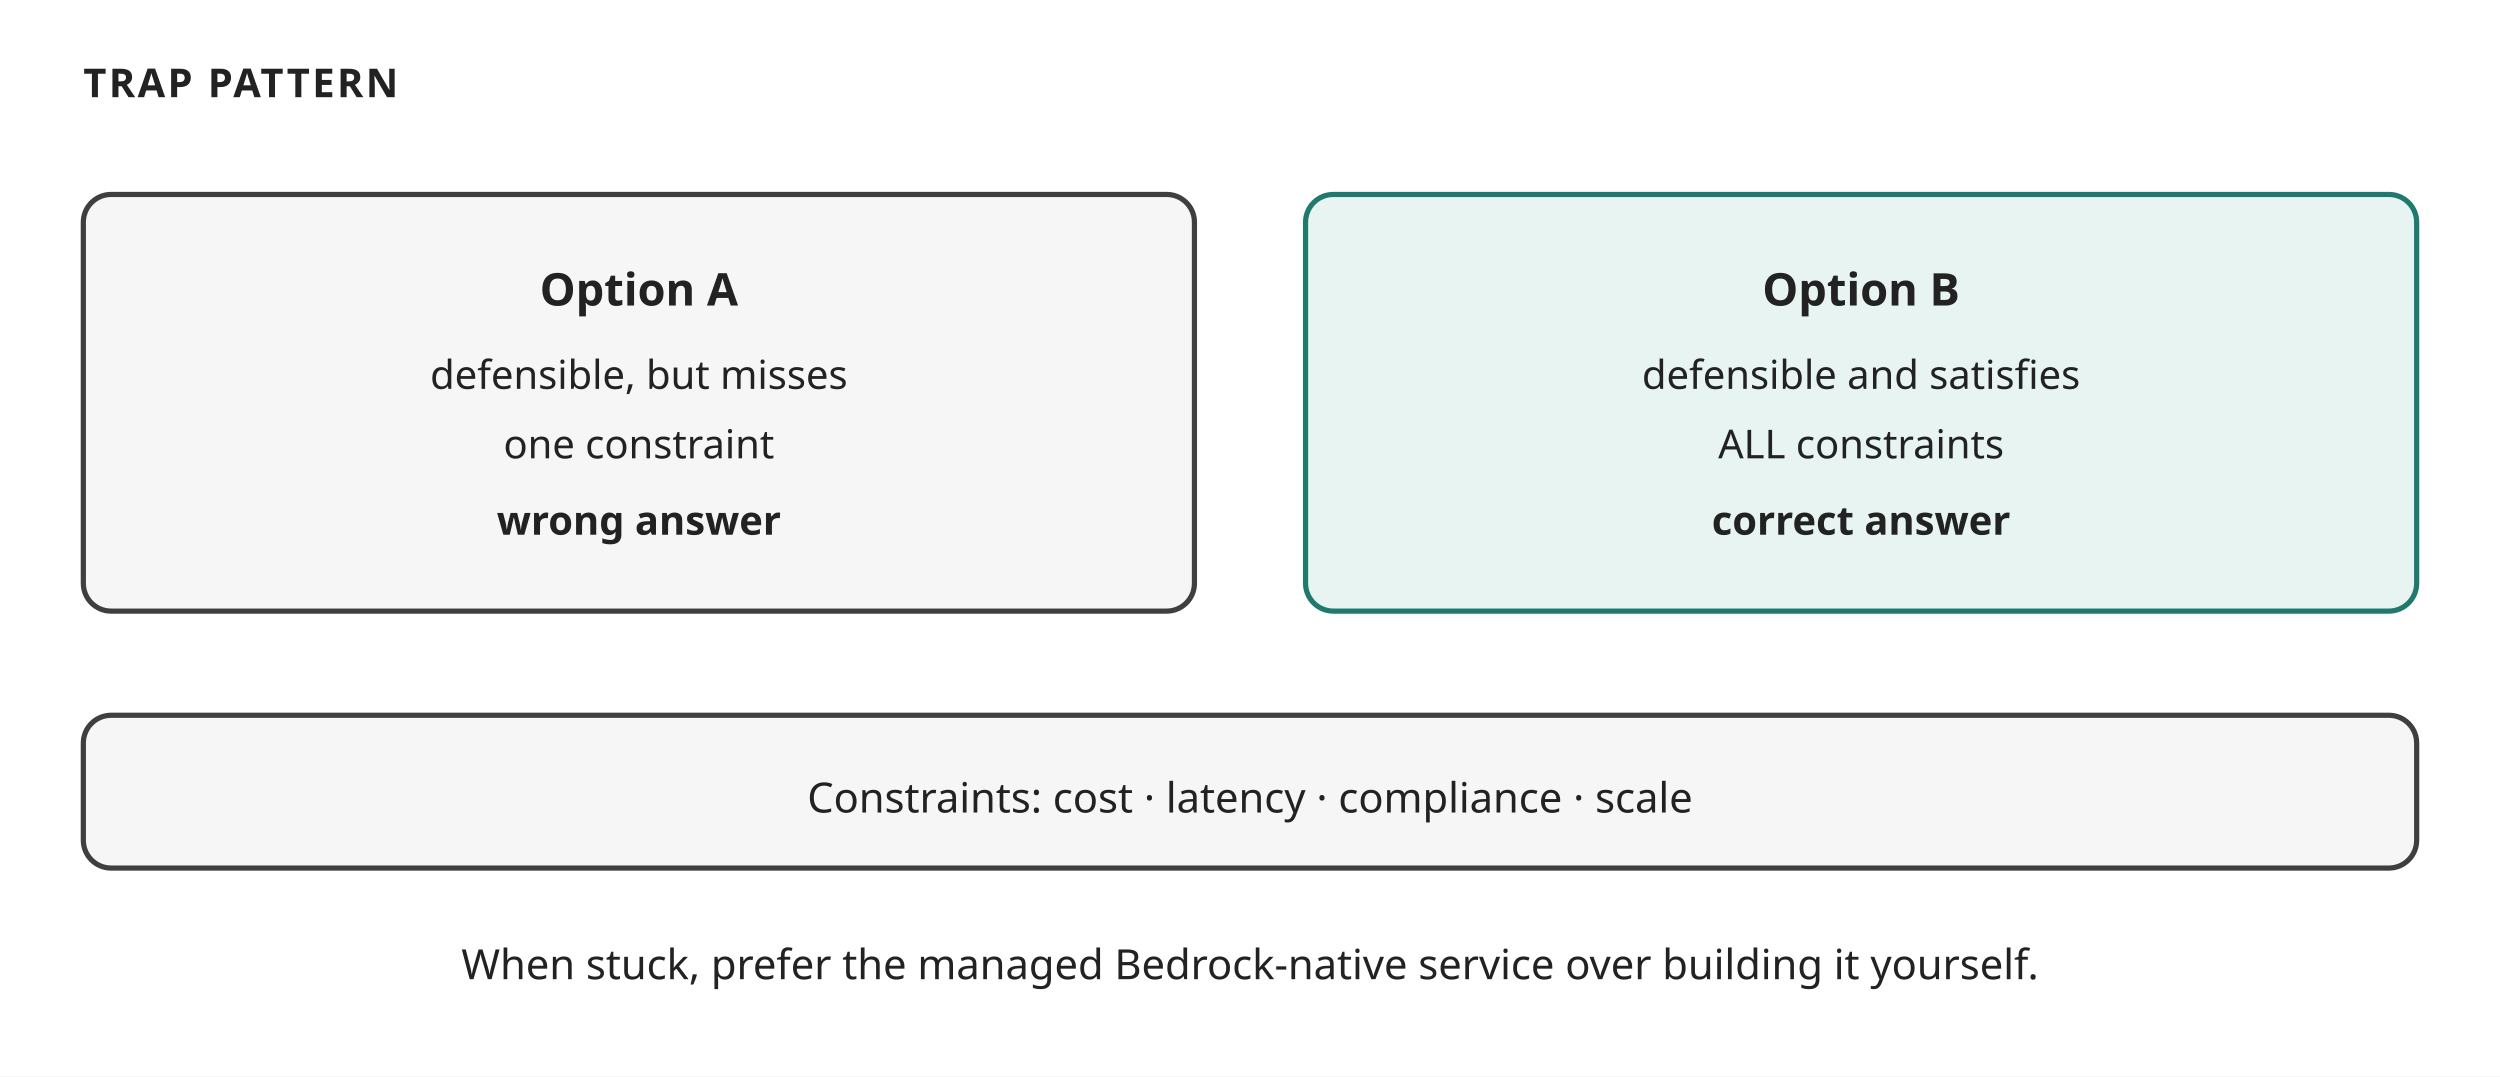
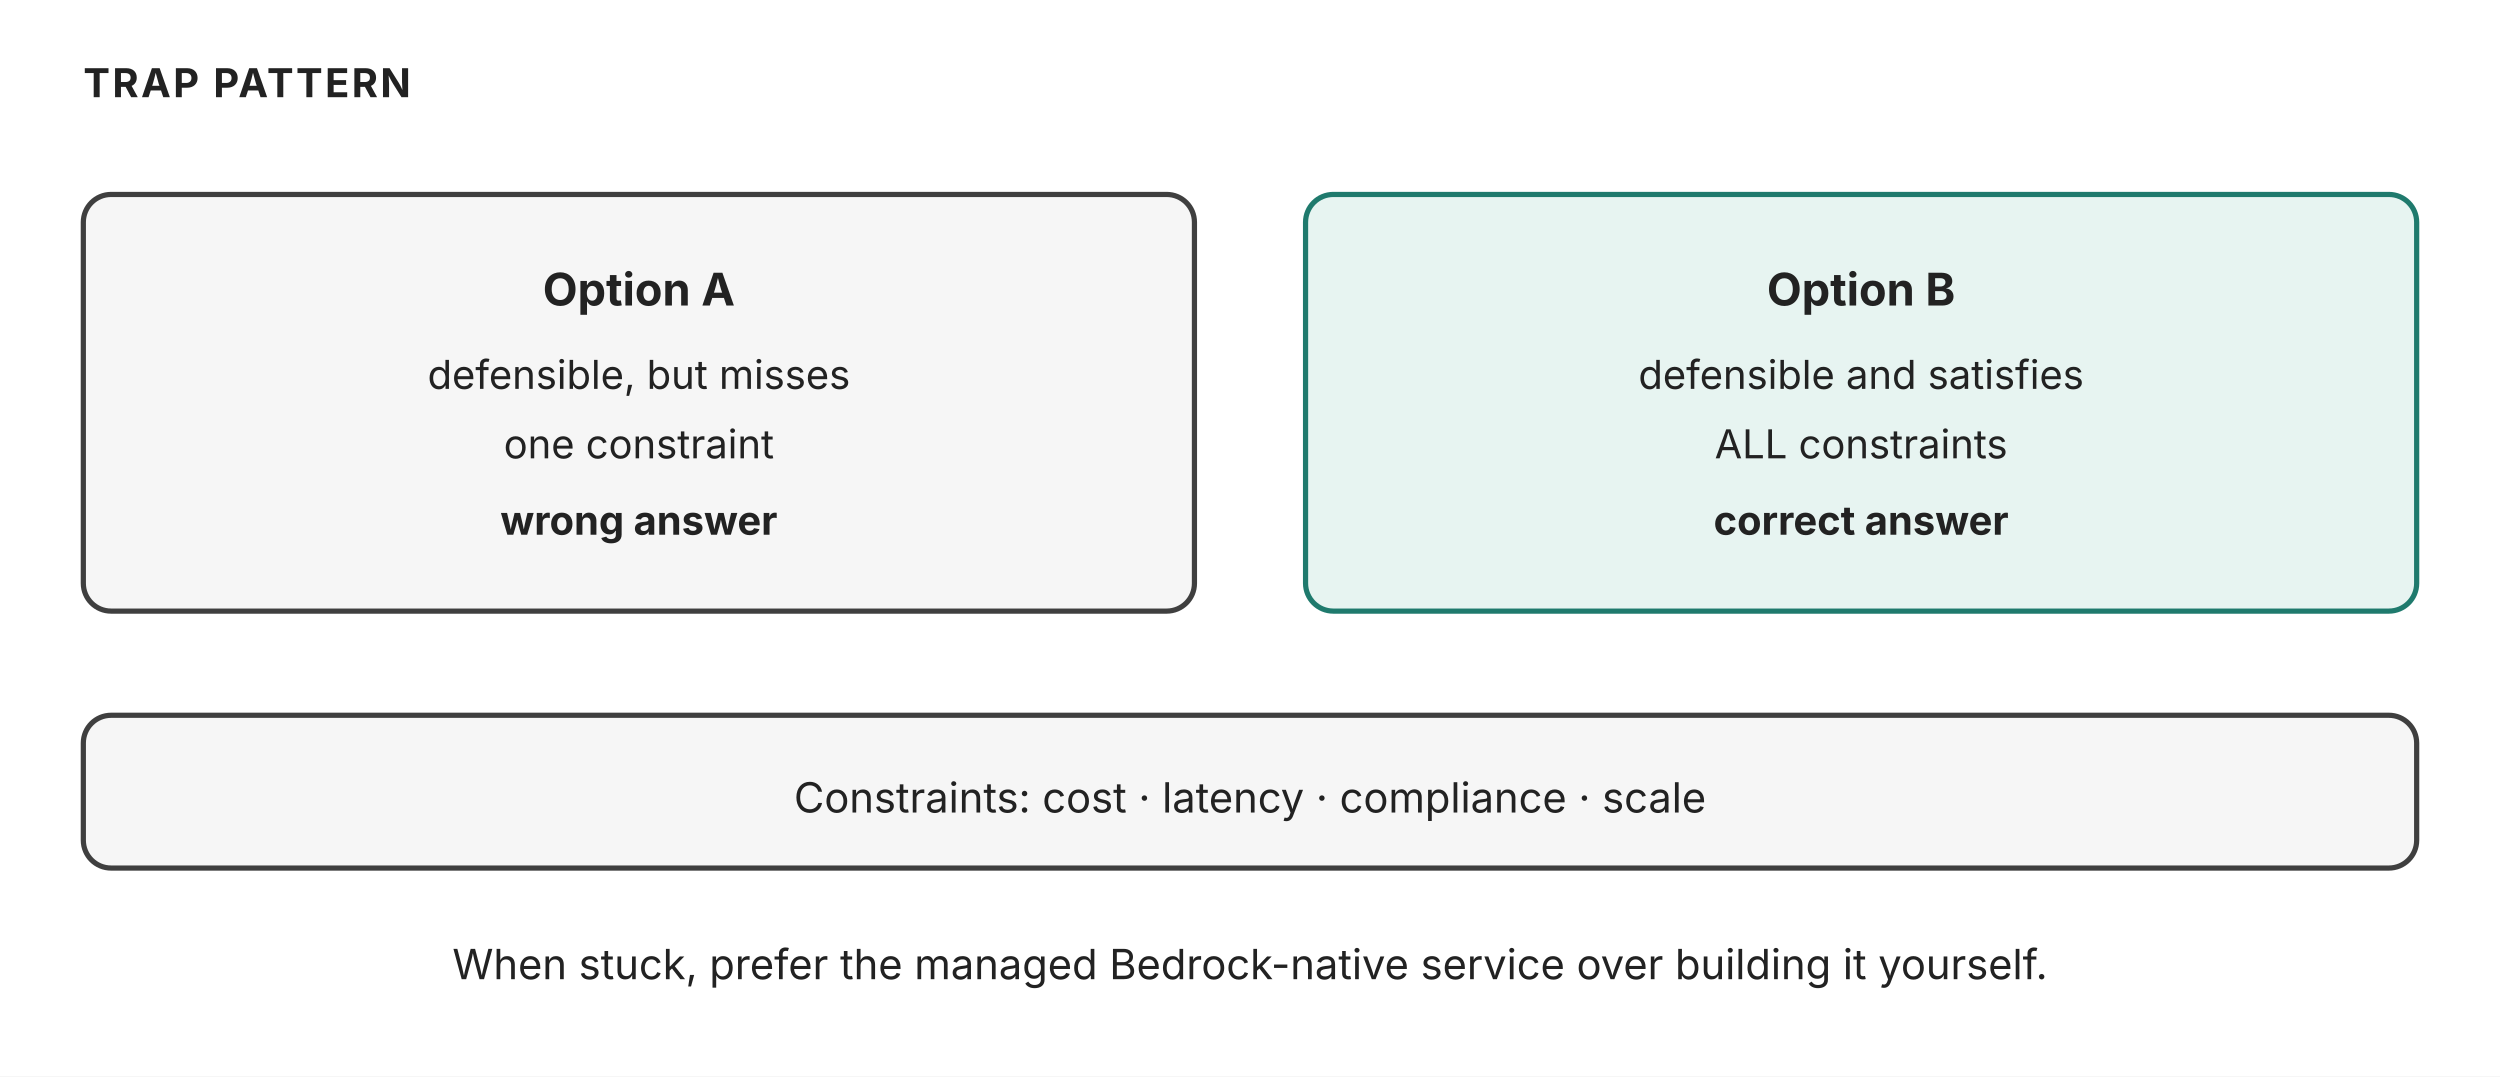
<svg xmlns="http://www.w3.org/2000/svg" width="720" height="310" viewBox="0 0 720 310" role="img" aria-label="The MOST-correct trap: two defensible options, only one satisfies every constraint - cost, latency, compliance, scale">
-   <style>text{font-family:'Trebuchet MS', Verdana, sans-serif;fill:#222222;}</style>
+   <style>text{font-family:"Anthropic Sans",Inter,"Source Sans 3","IBM Plex Sans",sans-serif;fill:#222222}</style>
  <rect width="720" height="310" fill="#ffffff" />
  <defs>
    <marker id="ar" viewBox="0 0 10 10" refX="9" refY="5" markerWidth="7" markerHeight="7" orient="auto-start-reverse">
      <path d="M 0 1 L 9 5 L 0 9 z" fill="#555555" />
    </marker>
  </defs>
  <text x="24" y="28" font-size="11.5" fill="#555555" text-anchor="start" font-weight="700" letter-spacing="0.06em">TRAP PATTERN</text>
  <rect x="24" y="56" width="320" height="120" rx="8" fill="#f6f6f6" stroke="#3f3f3f" stroke-width="1.5" />
  <text x="184" y="88" font-size="13" fill="#222222" text-anchor="middle" font-weight="700">Option A</text>
  <text x="184" y="112" font-size="11.5" fill="#555555" text-anchor="middle">defensible, but misses</text>
  <text x="184" y="132" font-size="11.5" fill="#555555" text-anchor="middle">one constraint</text>
  <text x="184" y="154" font-size="11.5" fill="#b00020" text-anchor="middle" font-weight="700">wrong answer</text>
  <rect x="376" y="56" width="320" height="120" rx="8" fill="#e7f4f1" stroke="#1f7a6d" stroke-width="1.5" />
  <text x="536" y="88" font-size="13" fill="#222222" text-anchor="middle" font-weight="700">Option B</text>
  <text x="536" y="112" font-size="11.5" fill="#555555" text-anchor="middle">defensible and satisfies</text>
  <text x="536" y="132" font-size="11.5" fill="#555555" text-anchor="middle">ALL constraints</text>
  <text x="536" y="154" font-size="11.5" fill="#1f7a6d" text-anchor="middle" font-weight="700">correct answer</text>
  <rect x="24" y="206" width="672" height="44" rx="8" fill="#f6f6f6" stroke="#3f3f3f" stroke-width="1.5" />
  <text x="360" y="234" font-size="12" fill="#222222" text-anchor="middle">Constraints: cost · latency · compliance · scale</text>
  <text x="360" y="282" font-size="12" fill="#555555" text-anchor="middle">When stuck, prefer the managed Bedrock-native service over building it yourself.</text>
</svg>
